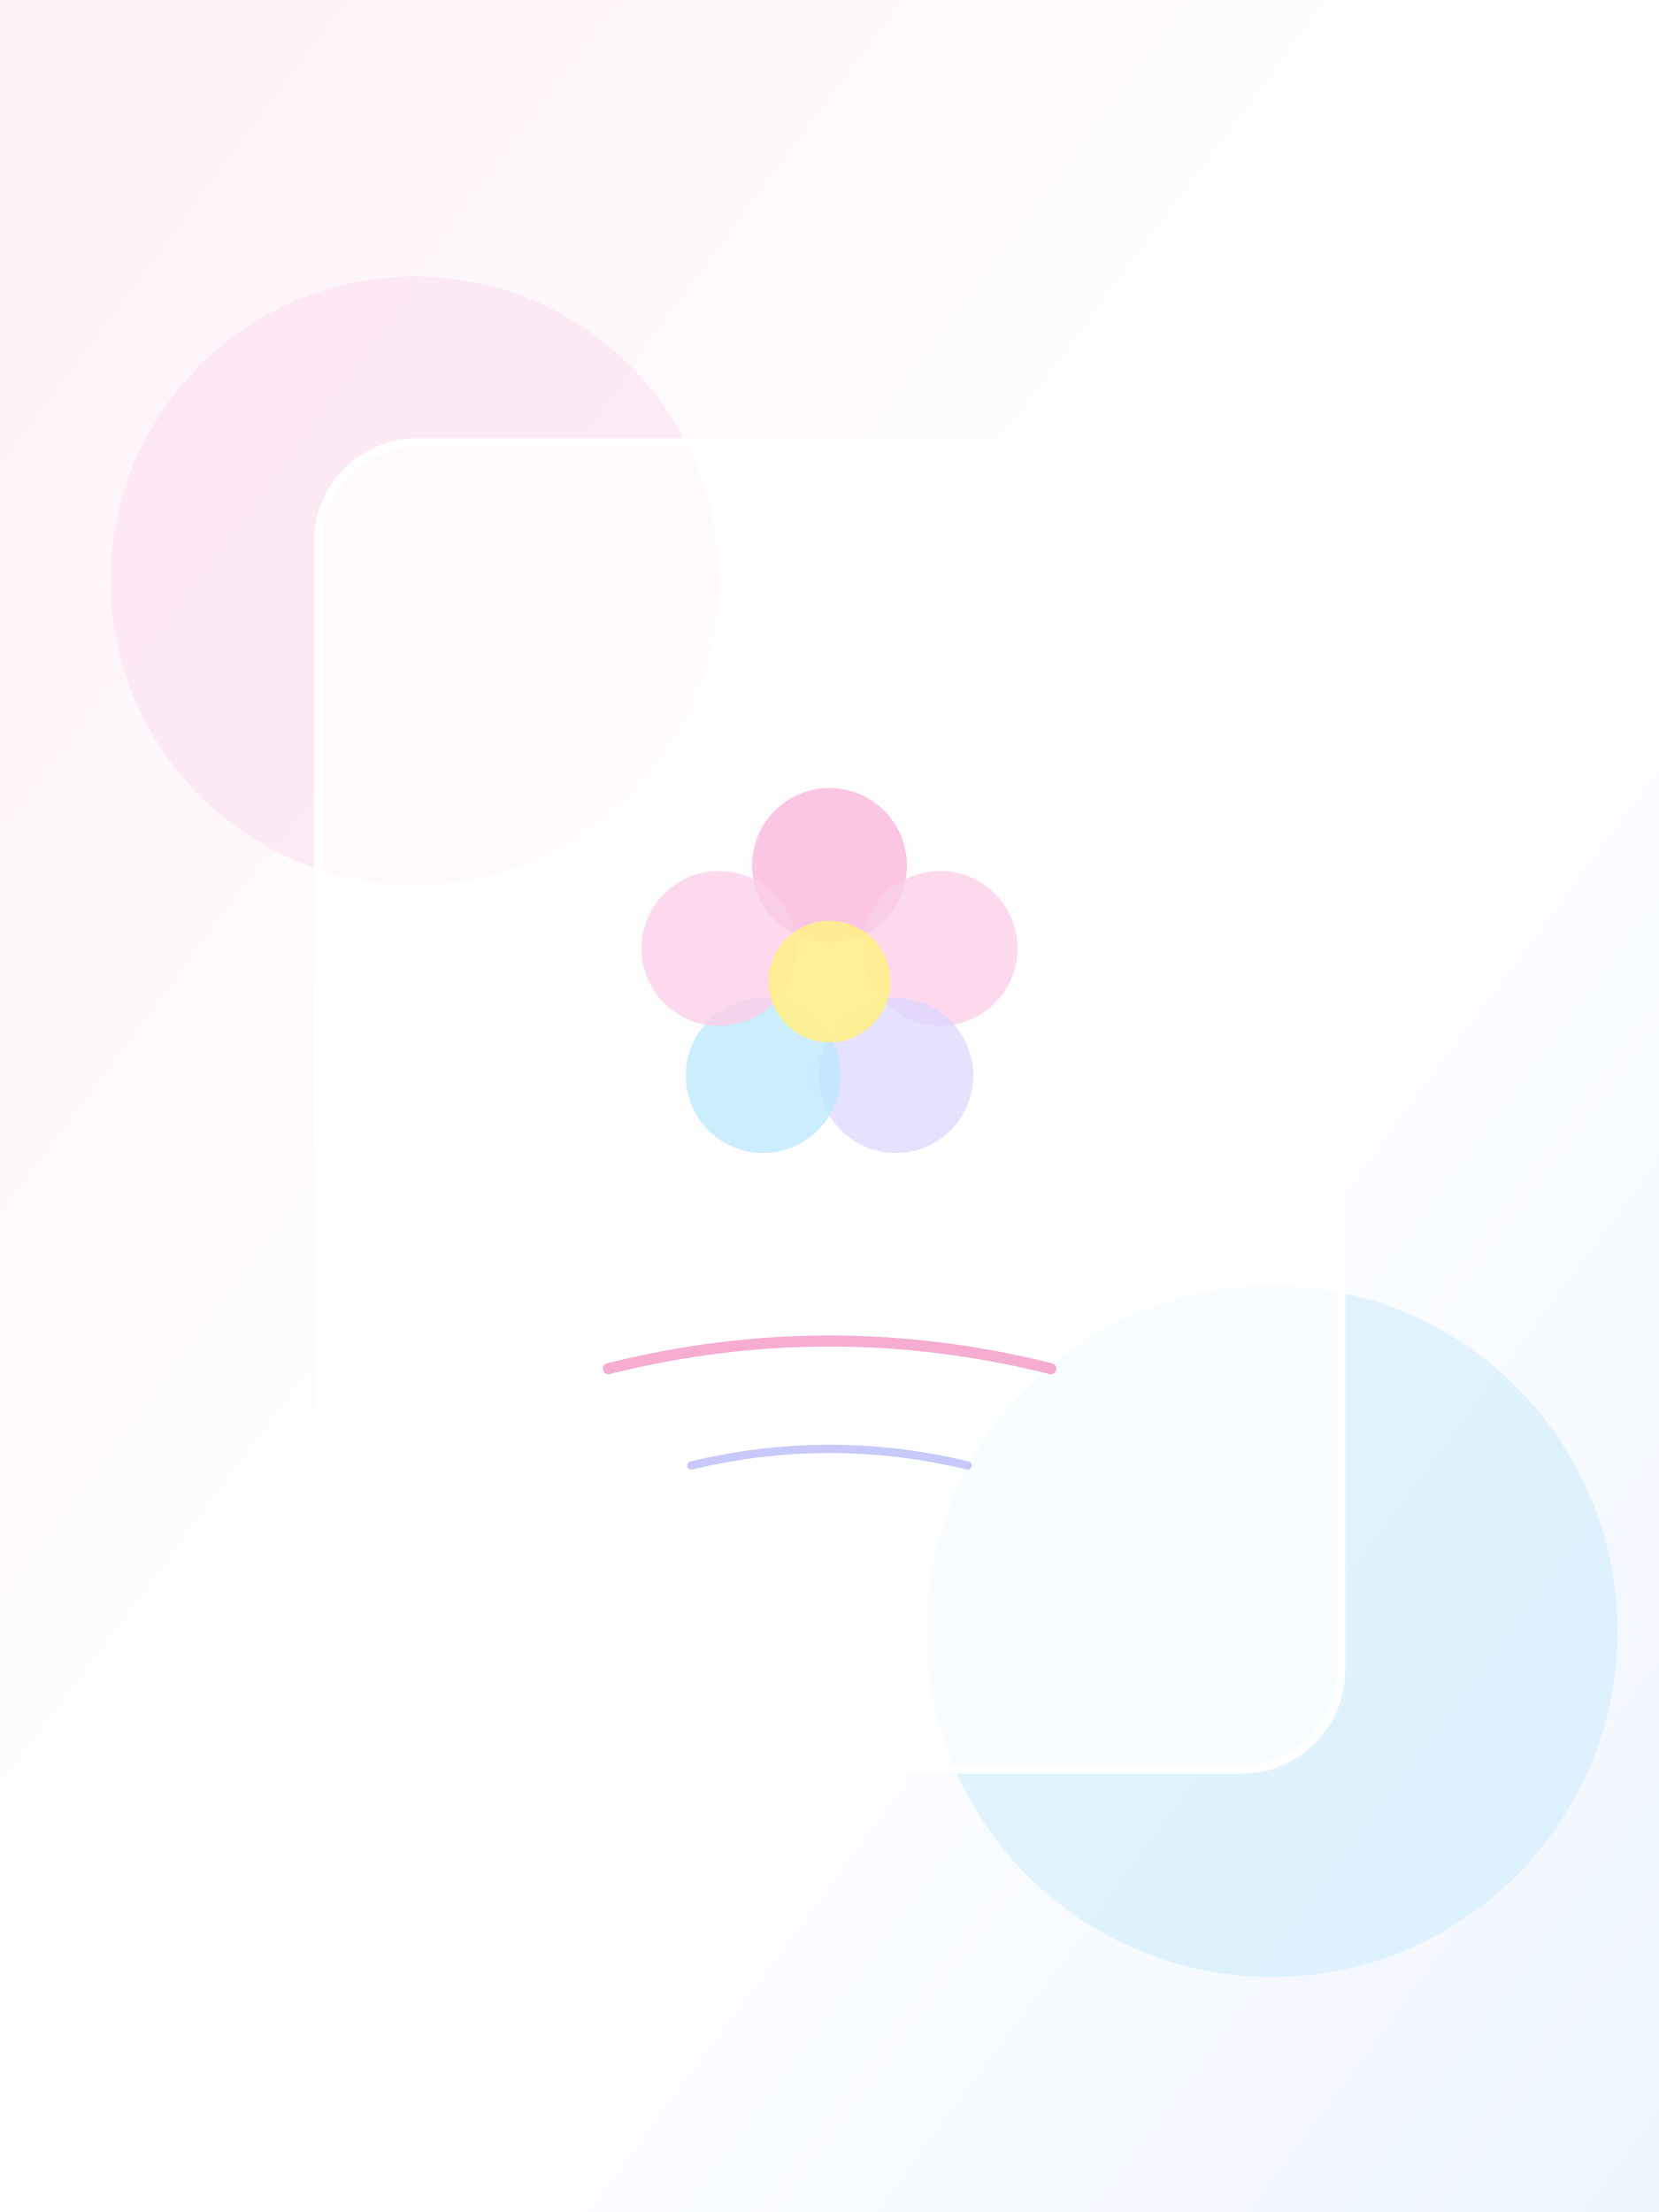
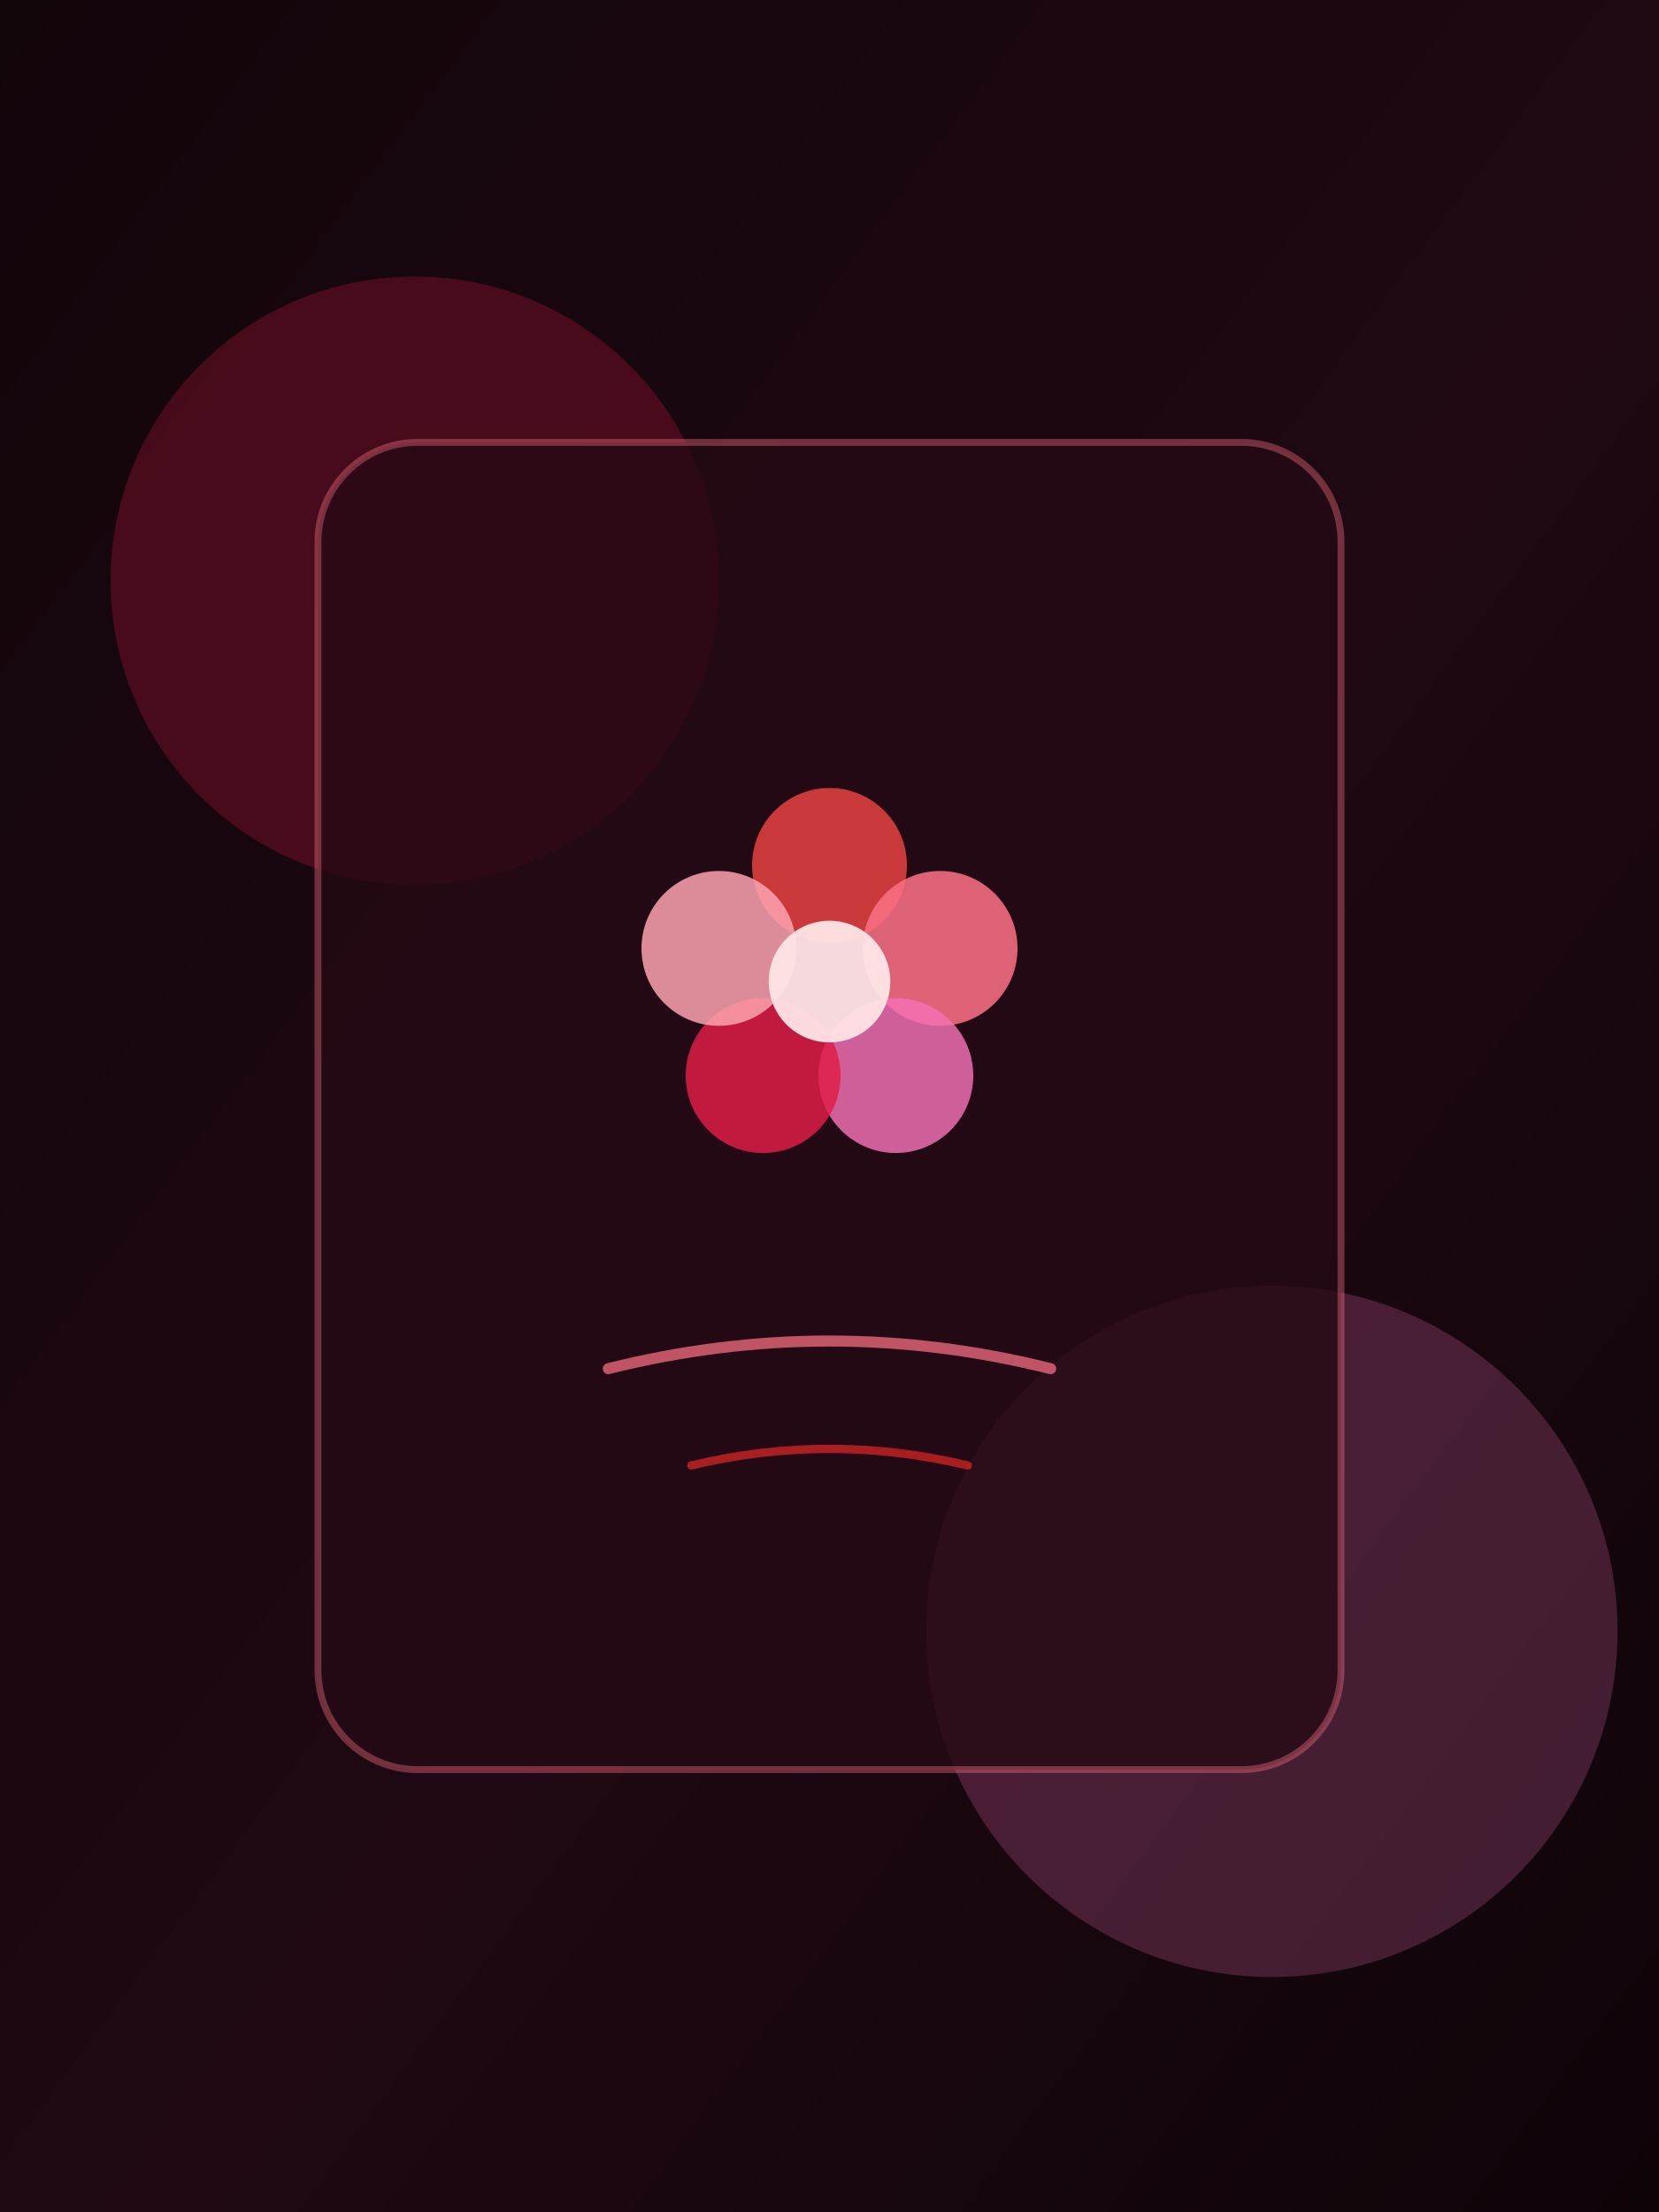
<svg xmlns="http://www.w3.org/2000/svg" viewBox="0 0 600 800" width="600" height="800">
  <defs>
    <linearGradient id="bg4" x1="0%" y1="0%" x2="100%" y2="100%">
-       <stop offset="0%" stop-color="#FDF2F8" />
-       <stop offset="55%" stop-color="#FFFFFF" />
-       <stop offset="100%" stop-color="#EFF6FF" />
+       <stop offset="0%" stop-color="#12050a" />
+       <stop offset="55%" stop-color="#1f0813" />
+       <stop offset="100%" stop-color="#0d0408" />
    </linearGradient>
  </defs>
  <rect width="600" height="800" fill="url(#bg4)" />
-   <circle cx="150" cy="210" r="110" fill="#FBCFE8" fill-opacity="0.35" />
-   <circle cx="460" cy="590" r="125" fill="#BAE6FD" fill-opacity="0.38" />
-   <rect x="115" y="160" width="370" height="480" rx="36" fill="#FFFFFF" fill-opacity="0.75" stroke="#FFFFFF" stroke-width="3" />
+   <circle cx="150" cy="210" r="110" fill="#e11d48" fill-opacity="0.24" />
+   <circle cx="460" cy="590" r="125" fill="#f472b6" fill-opacity="0.22" />
+   <rect x="115" y="160" width="370" height="480" rx="36" fill="#240914" fill-opacity="0.78" stroke="#fb7185" stroke-opacity="0.38" stroke-width="2.5" />
  <g transform="translate(300, 355)">
-     <circle cx="0" cy="-42" r="28" fill="#F9A8D4" fill-opacity="0.65" />
-     <circle cx="40" cy="-12" r="28" fill="#FBCFE8" fill-opacity="0.8" />
-     <circle cx="24" cy="34" r="28" fill="#DDD6FE" fill-opacity="0.75" />
-     <circle cx="-24" cy="34" r="28" fill="#BAE6FD" fill-opacity="0.75" />
-     <circle cx="-40" cy="-12" r="28" fill="#FBCFE8" fill-opacity="0.8" />
-     <circle cx="0" cy="0" r="22" fill="#FEF08A" fill-opacity="0.9" />
+     <circle cx="0" cy="-42" r="28" fill="#ef4444" fill-opacity="0.82" />
+     <circle cx="40" cy="-12" r="28" fill="#fb7185" fill-opacity="0.86" />
+     <circle cx="24" cy="34" r="28" fill="#f472b6" fill-opacity="0.82" />
+     <circle cx="-24" cy="34" r="28" fill="#e11d48" fill-opacity="0.84" />
+     <circle cx="-40" cy="-12" r="28" fill="#fda4af" fill-opacity="0.85" />
+     <circle cx="0" cy="0" r="22" fill="#ffe4e6" fill-opacity="0.95" />
  </g>
-   <path d="M220 495 Q300 475 380 495" fill="none" stroke="#EC4899" stroke-opacity="0.45" stroke-width="4" stroke-linecap="round" />
-   <path d="M250 530 Q300 518 350 530" fill="none" stroke="#6366F1" stroke-opacity="0.35" stroke-width="3" stroke-linecap="round" />
+   <path d="M220 495 Q300 475 380 495" fill="none" stroke="#fb7185" stroke-opacity="0.72" stroke-width="4" stroke-linecap="round" />
+   <path d="M250 530 Q300 518 350 530" fill="none" stroke="#dc2626" stroke-opacity="0.72" stroke-width="3" stroke-linecap="round" />
</svg>
